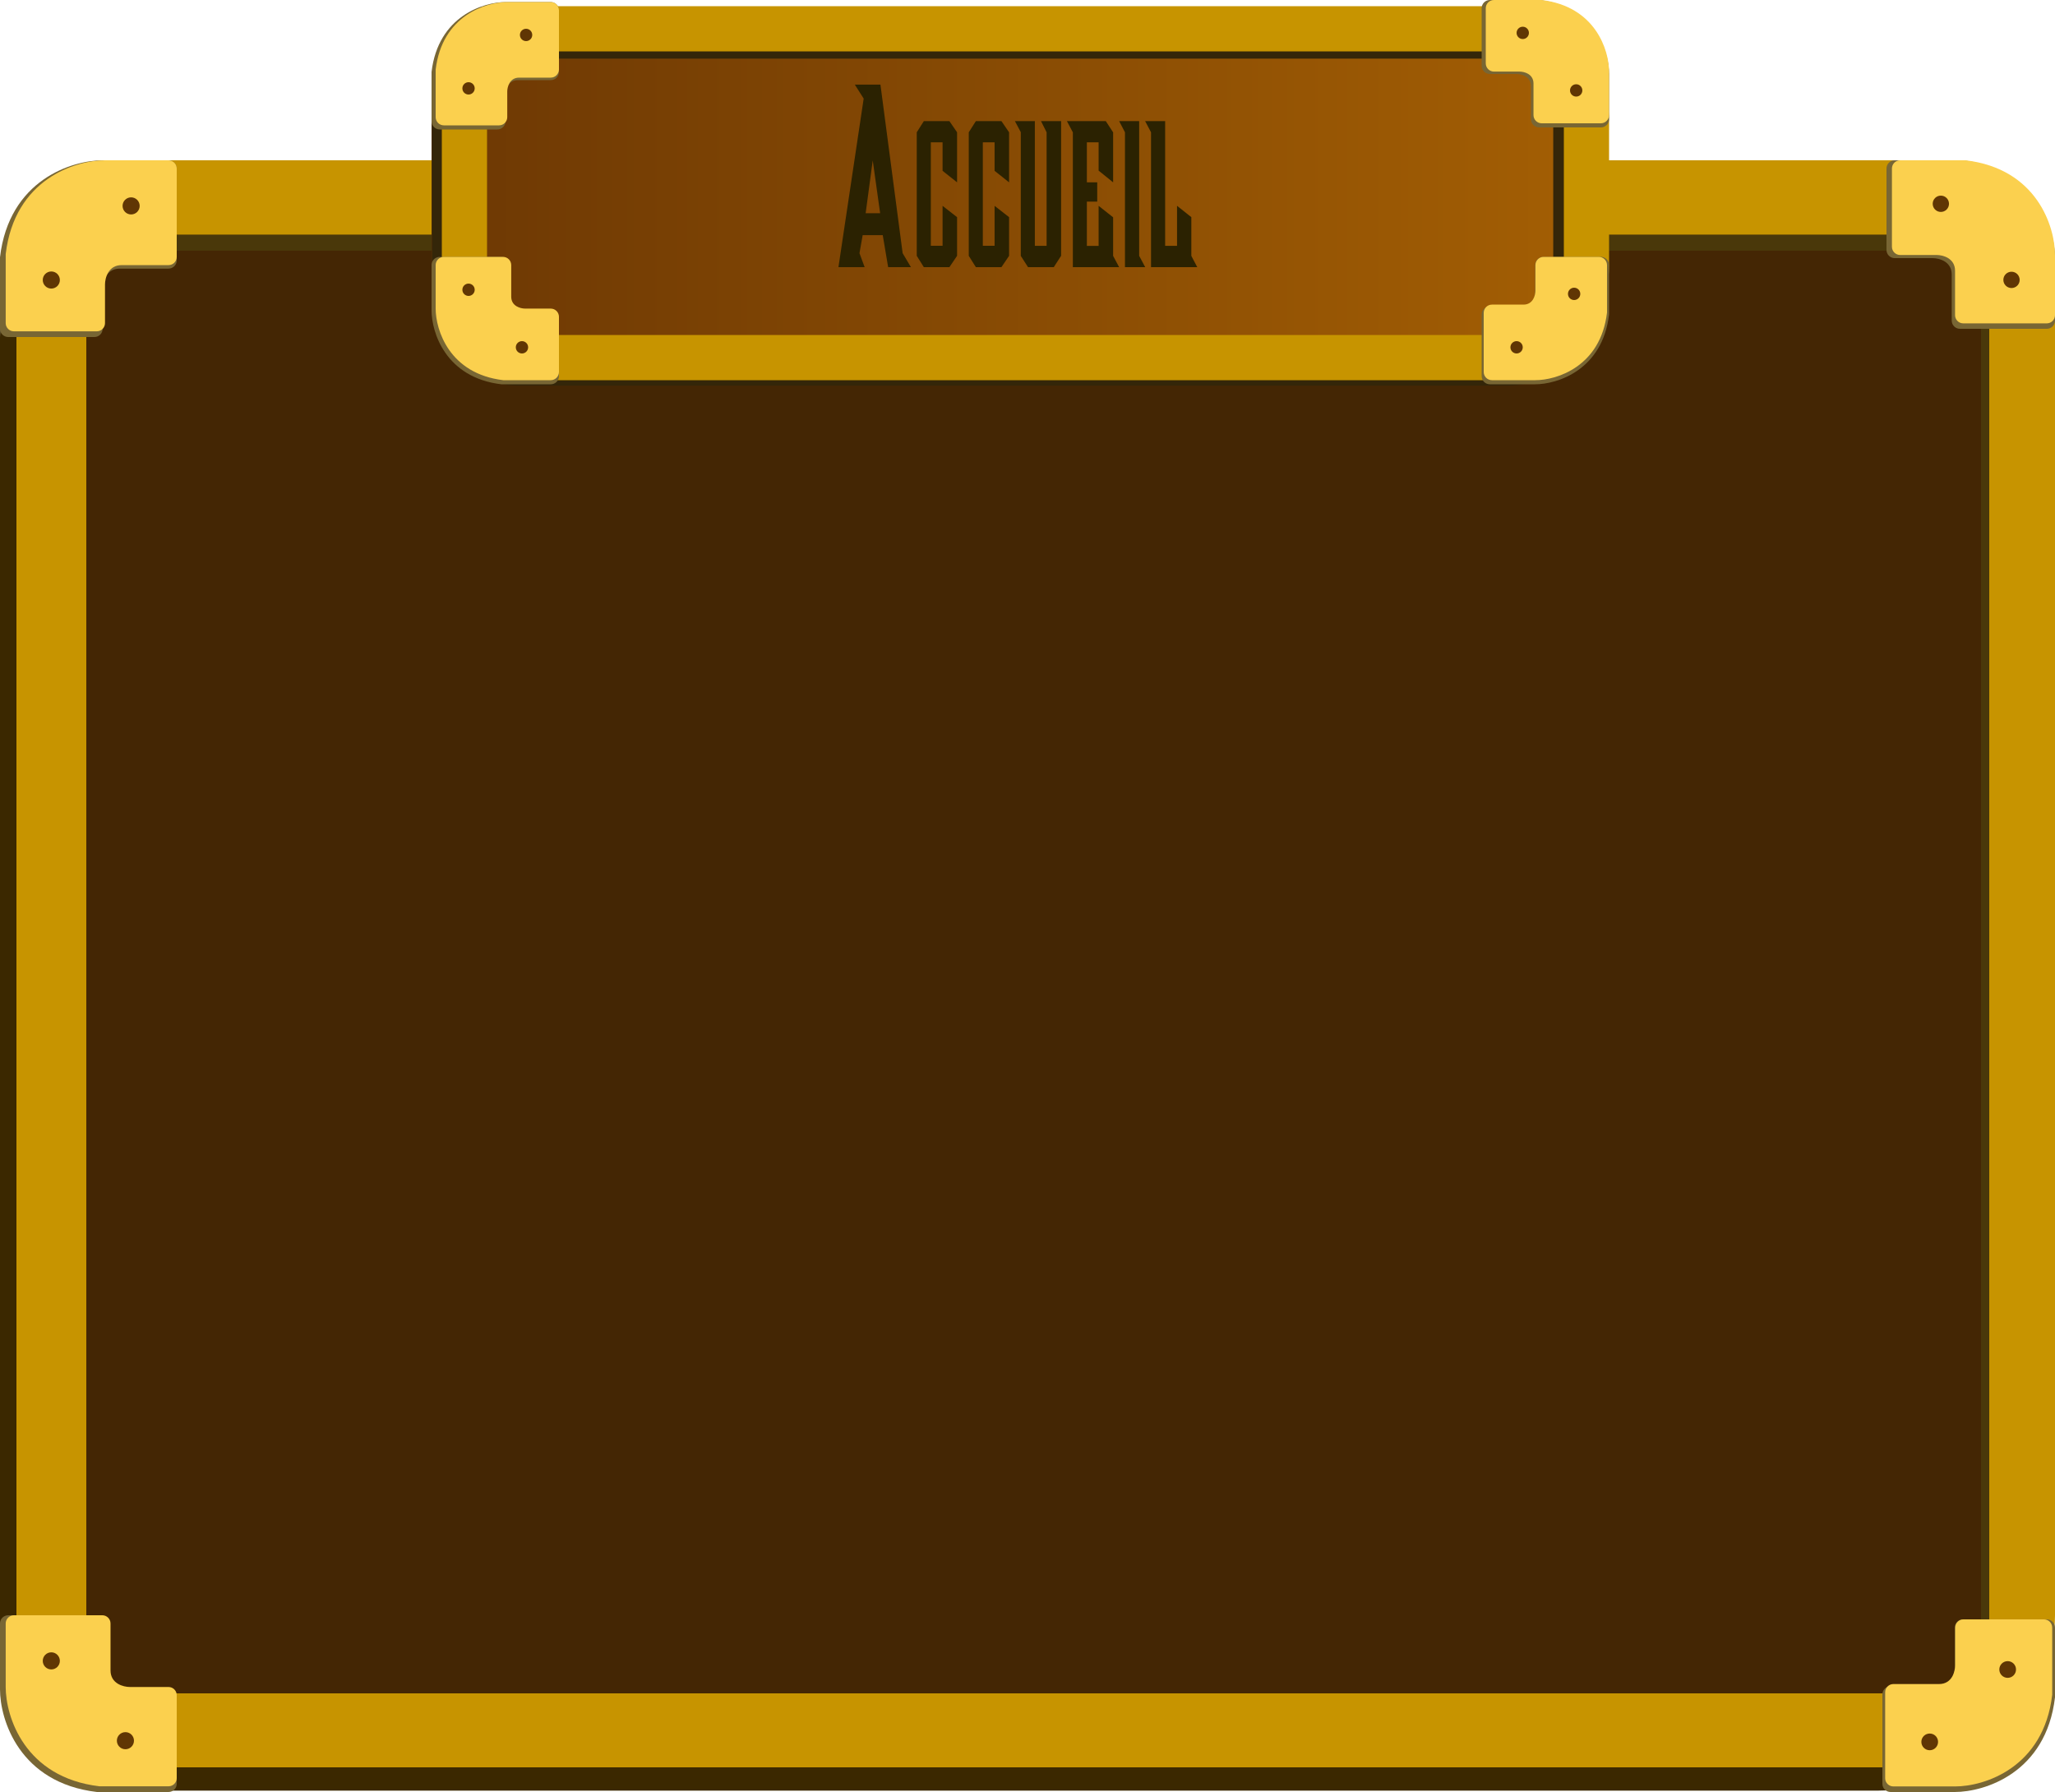
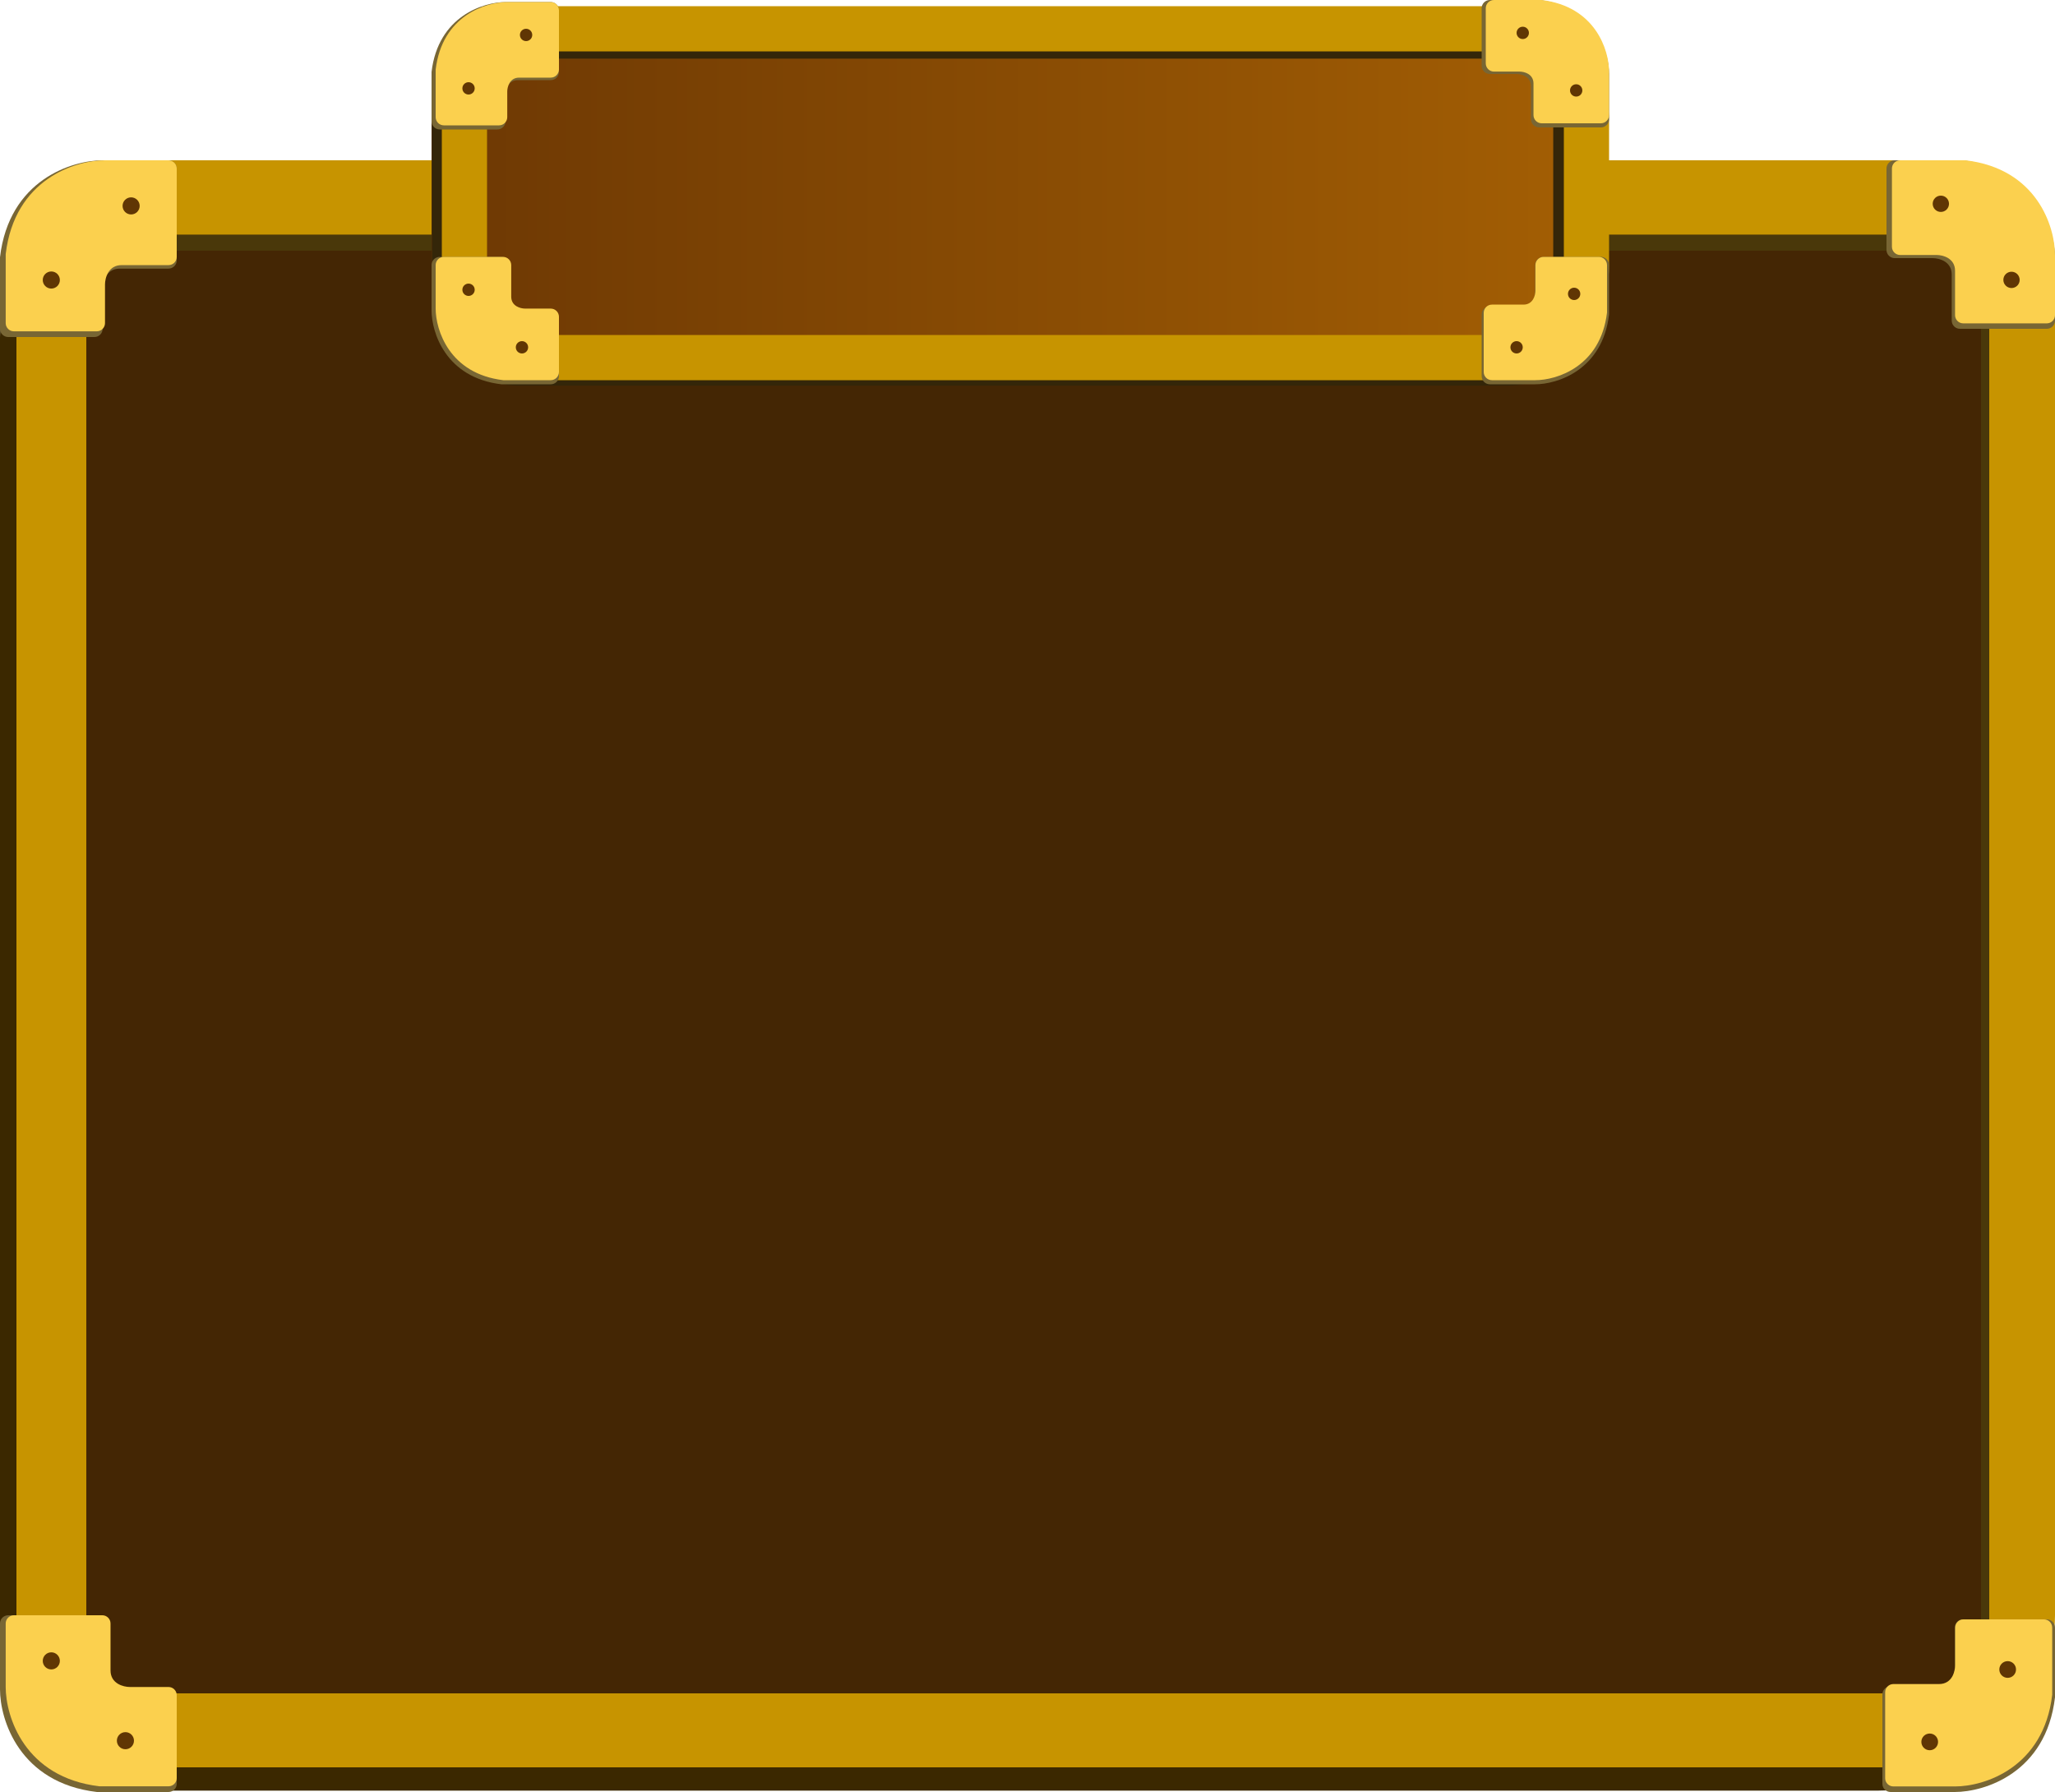
<svg xmlns="http://www.w3.org/2000/svg" width="500" height="436" viewBox="0 0 500 436" fill="none">
  <rect y="45.028" width="494" height="390.635" rx="37" fill="#3B2800" />
  <rect x="4" y="39" width="496" height="391" rx="37" fill="#C79400" />
  <rect x="21" y="57.085" width="463" height="354.465" rx="4" fill="#4A380A" />
  <rect x="21" y="61" width="461" height="351" rx="4" fill="#442604" />
  <path d="M2 393H24.355C25.459 393 26.355 393.895 26.355 395V406.871C26.355 410.2 29.591 411.032 31.21 411.032H41C42.105 411.032 43 411.928 43 413.032V434C43 435.105 42.105 436 41 436H23.581C4.716 433.781 0 418.43 0 411.032V395C0 393.895 0.895 393 2 393Z" fill="#786634" />
  <path d="M3.387 393H24.892C25.997 393 26.892 393.895 26.892 395V406.424C26.892 409.645 30.024 410.451 31.59 410.451H41C42.105 410.451 43 411.346 43 412.451V432.613C43 433.717 42.105 434.613 41 434.613H24.207C5.951 432.465 1.387 417.61 1.387 410.451V395C1.387 393.895 2.283 393 3.387 393Z" fill="#FBD04E" />
  <circle cx="12.484" cy="404.097" r="2.081" transform="rotate(-90 12.484 404.097)" fill="#603604" />
  <circle cx="30.516" cy="423.516" r="2.081" transform="rotate(-90 30.5162 423.516)" fill="#603604" />
  <path d="M458 434V412.258C458 411.153 458.895 410.258 460 410.258H471.548C474.8 410.258 475.613 407.097 475.613 405.516V396C475.613 394.895 476.508 394 477.613 394H498C499.105 394 500 394.895 500 396V412.968C497.832 431.394 482.839 436 475.613 436H460C458.895 436 458 435.105 458 434Z" fill="#786634" />
  <path d="M458.678 432.645V411.734C458.678 410.629 459.573 409.734 460.678 409.734H471.789C474.936 409.734 475.722 406.674 475.722 405.145V396C475.722 394.895 476.618 394 477.722 394H497.323C498.427 394 499.323 394.895 499.323 396V412.356C497.225 430.187 482.715 434.645 475.722 434.645H460.678C459.573 434.645 458.678 433.75 458.678 432.645Z" fill="#FBD04E" />
  <circle cx="469.516" cy="423.806" r="2.032" transform="rotate(180 469.516 423.806)" fill="#603604" />
  <circle cx="488.484" cy="406.194" r="2.032" transform="rotate(180 488.484 406.194)" fill="#603604" />
  <path d="M498 80H476.871C475.766 80 474.871 79.105 474.871 78V66.774C474.871 63.6 471.785 62.806 470.242 62.806H461C459.895 62.806 459 61.911 459 60.806V41C459 39.895 459.895 39 461 39H477.516C495.503 41.116 500 55.753 500 62.806V78C500 79.105 499.105 80 498 80Z" fill="#786634" />
  <path d="M498 78.677H477.682C476.577 78.677 475.682 77.782 475.682 76.677V65.878C475.682 62.806 472.695 62.038 471.202 62.038H462.323C461.218 62.038 460.323 61.143 460.323 60.038V41C460.323 39.895 461.218 39 462.323 39H478.241C495.648 41.048 500 55.212 500 62.038V76.677C500 77.782 499.105 78.677 498 78.677Z" fill="#FBD04E" />
  <circle cx="489.419" cy="68.097" r="1.984" transform="rotate(90 489.419 68.0968)" fill="#603604" />
  <circle cx="472.226" cy="49.581" r="1.984" transform="rotate(90 472.226 49.5806)" fill="#603604" />
  <path d="M43 41V63.355C43 64.459 42.105 65.355 41 65.355H29.129C25.8 65.355 24.968 68.591 24.968 70.21V80C24.968 81.105 24.072 82 22.968 82H2C0.895 82 0 81.105 0 80V62.581C2.219 43.716 17.57 39 24.968 39H41C42.105 39 43 39.895 43 41Z" fill="#786634" />
  <path d="M43 41V62.505C43 63.609 42.105 64.505 41 64.505H29.577C26.355 64.505 25.549 67.637 25.549 69.203V78.613C25.549 79.718 24.654 80.613 23.549 80.613H3.387C2.283 80.613 1.387 79.718 1.387 78.613V61.82C3.535 43.564 18.39 39 25.549 39H41C42.105 39 43 39.895 43 41Z" fill="#FBD04E" />
  <circle cx="31.903" cy="50.097" r="2.081" fill="#603604" />
  <circle cx="12.484" cy="68.129" r="2.081" fill="#603604" />
-   <rect x="105" y="2" width="285" height="90" rx="18" fill="url(#paint0_linear_165_323)" />
+   <rect x="105" y="2" width="285" height="90" rx="18" fill="url(#paint0_linear_562_226)" />
  <rect x="110.071" y="9.273" width="272.845" height="79.546" rx="16" stroke="#342609" stroke-width="10" />
  <rect x="113" y="7" width="273" height="80" rx="22.5" stroke="#C79400" stroke-width="11" />
  <path d="M136 2.5V17.5C136 18.605 135.105 19.5 134 19.5H126C123.6 19.5 123 21.833 123 23V29.5C123 30.605 122.105 31.5 121 31.5H107C105.895 31.5 105 30.605 105 29.5V17.5C106.6 3.9 117.667 0.5 123 0.5H134C135.105 0.5 136 1.395 136 2.5Z" fill="#786634" />
  <path d="M136 2.5V16.887C136 17.992 135.105 18.887 134 18.887H126.323C124 18.887 123.419 21.145 123.419 22.274V28.5C123.419 29.605 122.524 30.5 121.419 30.5H108C106.895 30.5 106 29.605 106 28.5V16.952C107.548 3.79 118.258 0.5 123.419 0.5H134C135.105 0.5 136 1.395 136 2.5Z" fill="#FBD04E" />
  <circle cx="128" cy="8.5" r="1.5" fill="#603604" />
  <circle cx="114" cy="21.5" r="1.5" fill="#603604" />
  <path d="M107 62.5H122C123.105 62.5 124 63.395 124 64.5V72.5C124 74.9 126.333 75.5 127.5 75.5H134C135.105 75.5 136 76.395 136 77.5V91.5C136 92.605 135.105 93.5 134 93.5H122C108.4 91.9 105 80.833 105 75.5V64.5C105 63.395 105.895 62.5 107 62.5Z" fill="#786634" />
  <path d="M108 62.5H122.387C123.492 62.5 124.387 63.395 124.387 64.5V72.177C124.387 74.5 126.645 75.081 127.774 75.081H134C135.105 75.081 136 75.976 136 77.081V90.5C136 91.605 135.105 92.5 134 92.5H122.452C109.29 90.952 106 80.242 106 75.081V64.5C106 63.395 106.895 62.5 108 62.5Z" fill="#FBD04E" />
  <circle cx="114" cy="70.5" r="1.5" transform="rotate(-90 114 70.5)" fill="#603604" />
  <circle cx="127" cy="84.5" r="1.5" transform="rotate(-90 127 84.5)" fill="#603604" />
  <path d="M389.5 31H374.5C373.395 31 372.5 30.105 372.5 29V21C372.5 18.6 370.167 18 369 18H362.5C361.395 18 360.5 17.105 360.5 16V2C360.5 0.895 361.395 0 362.5 0H374.5C388.1 1.6 391.5 12.667 391.5 18V29C391.5 30.105 390.605 31 389.5 31Z" fill="#786634" />
  <path d="M389.5 30H375.113C374.008 30 373.113 29.105 373.113 28V20.323C373.113 18 370.855 17.419 369.726 17.419H363.5C362.395 17.419 361.5 16.524 361.5 15.419V2C361.5 0.895 362.395 0 363.5 0H375.048C388.21 1.548 391.5 12.258 391.5 17.419V28C391.5 29.105 390.605 30 389.5 30Z" fill="#FBD04E" />
  <circle cx="383.5" cy="22" r="1.5" transform="rotate(90 383.5 22)" fill="#603604" />
  <circle cx="370.5" cy="8" r="1.5" transform="rotate(90 370.5 8)" fill="#603604" />
  <path d="M360.5 91.5V76.5C360.5 75.395 361.395 74.5 362.5 74.5H370.5C372.9 74.5 373.5 72.167 373.5 71V64.5C373.5 63.395 374.395 62.5 375.5 62.5H389.5C390.605 62.5 391.5 63.395 391.5 64.5V76.5C389.9 90.1 378.833 93.5 373.5 93.5H362.5C361.395 93.5 360.5 92.605 360.5 91.5Z" fill="#786634" />
  <path d="M361 90.5V76.113C361 75.008 361.895 74.113 363 74.113H370.677C373 74.113 373.581 71.855 373.581 70.726V64.5C373.581 63.395 374.476 62.5 375.581 62.5H389C390.105 62.5 391 63.395 391 64.5V76.048C389.452 89.21 378.742 92.5 373.581 92.5H363C361.895 92.5 361 91.605 361 90.5Z" fill="#FBD04E" />
  <circle cx="369" cy="84.5" r="1.5" transform="rotate(180 369 84.5)" fill="#603604" />
  <circle cx="383" cy="71.5" r="1.5" transform="rotate(180 383 71.5)" fill="#603604" />
-   <path d="M214.219 20.586L219.621 61.602L221.637 65H216.094L214.781 57.219H209.895L209.121 61.602L210.375 65H204L210.141 23.984L207.984 20.586H214.219ZM210.621 51.875H214.148L212.344 39.031L210.621 51.875ZM232.863 52.836V62.246L231 65H224.777L223.055 62.246V32.188L224.777 29.469H231L232.863 32.188V44.363L229.336 41.562V34.625H226.477V59.797H229.336V50.082L232.863 52.836ZM245.52 52.836V62.246L243.656 65H237.434L235.711 62.246V32.188L237.434 29.469H243.656L245.52 32.188V44.363L241.992 41.562V34.625H239.133V59.797H241.992V50.082L245.52 52.836ZM251.789 50.785V59.809H254.648V32.188L253.289 29.469H258.176V62.234L256.395 65H250.125L248.367 62.258V32.164L246.938 29.469H251.789V50.785ZM270.832 52.871V62.258L272.297 65H261.035V32.199L259.594 29.469H269.051L270.832 32.199V44.363L267.305 41.516V34.625H264.445V44.363H266.965V49.051H264.445V59.82H267.305V50.082L270.832 52.871ZM277.172 50.797V62.246L278.637 65H273.715V32.188L272.297 29.469H277.172V50.797ZM289.863 52.836V62.258L291.305 65H280.055V32.188L278.625 29.469H283.488V59.809H286.383V50.07L289.863 52.836Z" fill="#2B2201" />
  <defs>
-     <linearGradient id="paint0_linear_165_323" x1="105" y1="47" x2="390" y2="47" gradientUnits="userSpaceOnUse">
+     <linearGradient id="paint0_linear_562_226" x1="105" y1="47" x2="390" y2="47" gradientUnits="userSpaceOnUse">
      <stop stop-color="#6D3804" />
      <stop offset="1" stop-color="#A45F04" />
    </linearGradient>
  </defs>
</svg>
